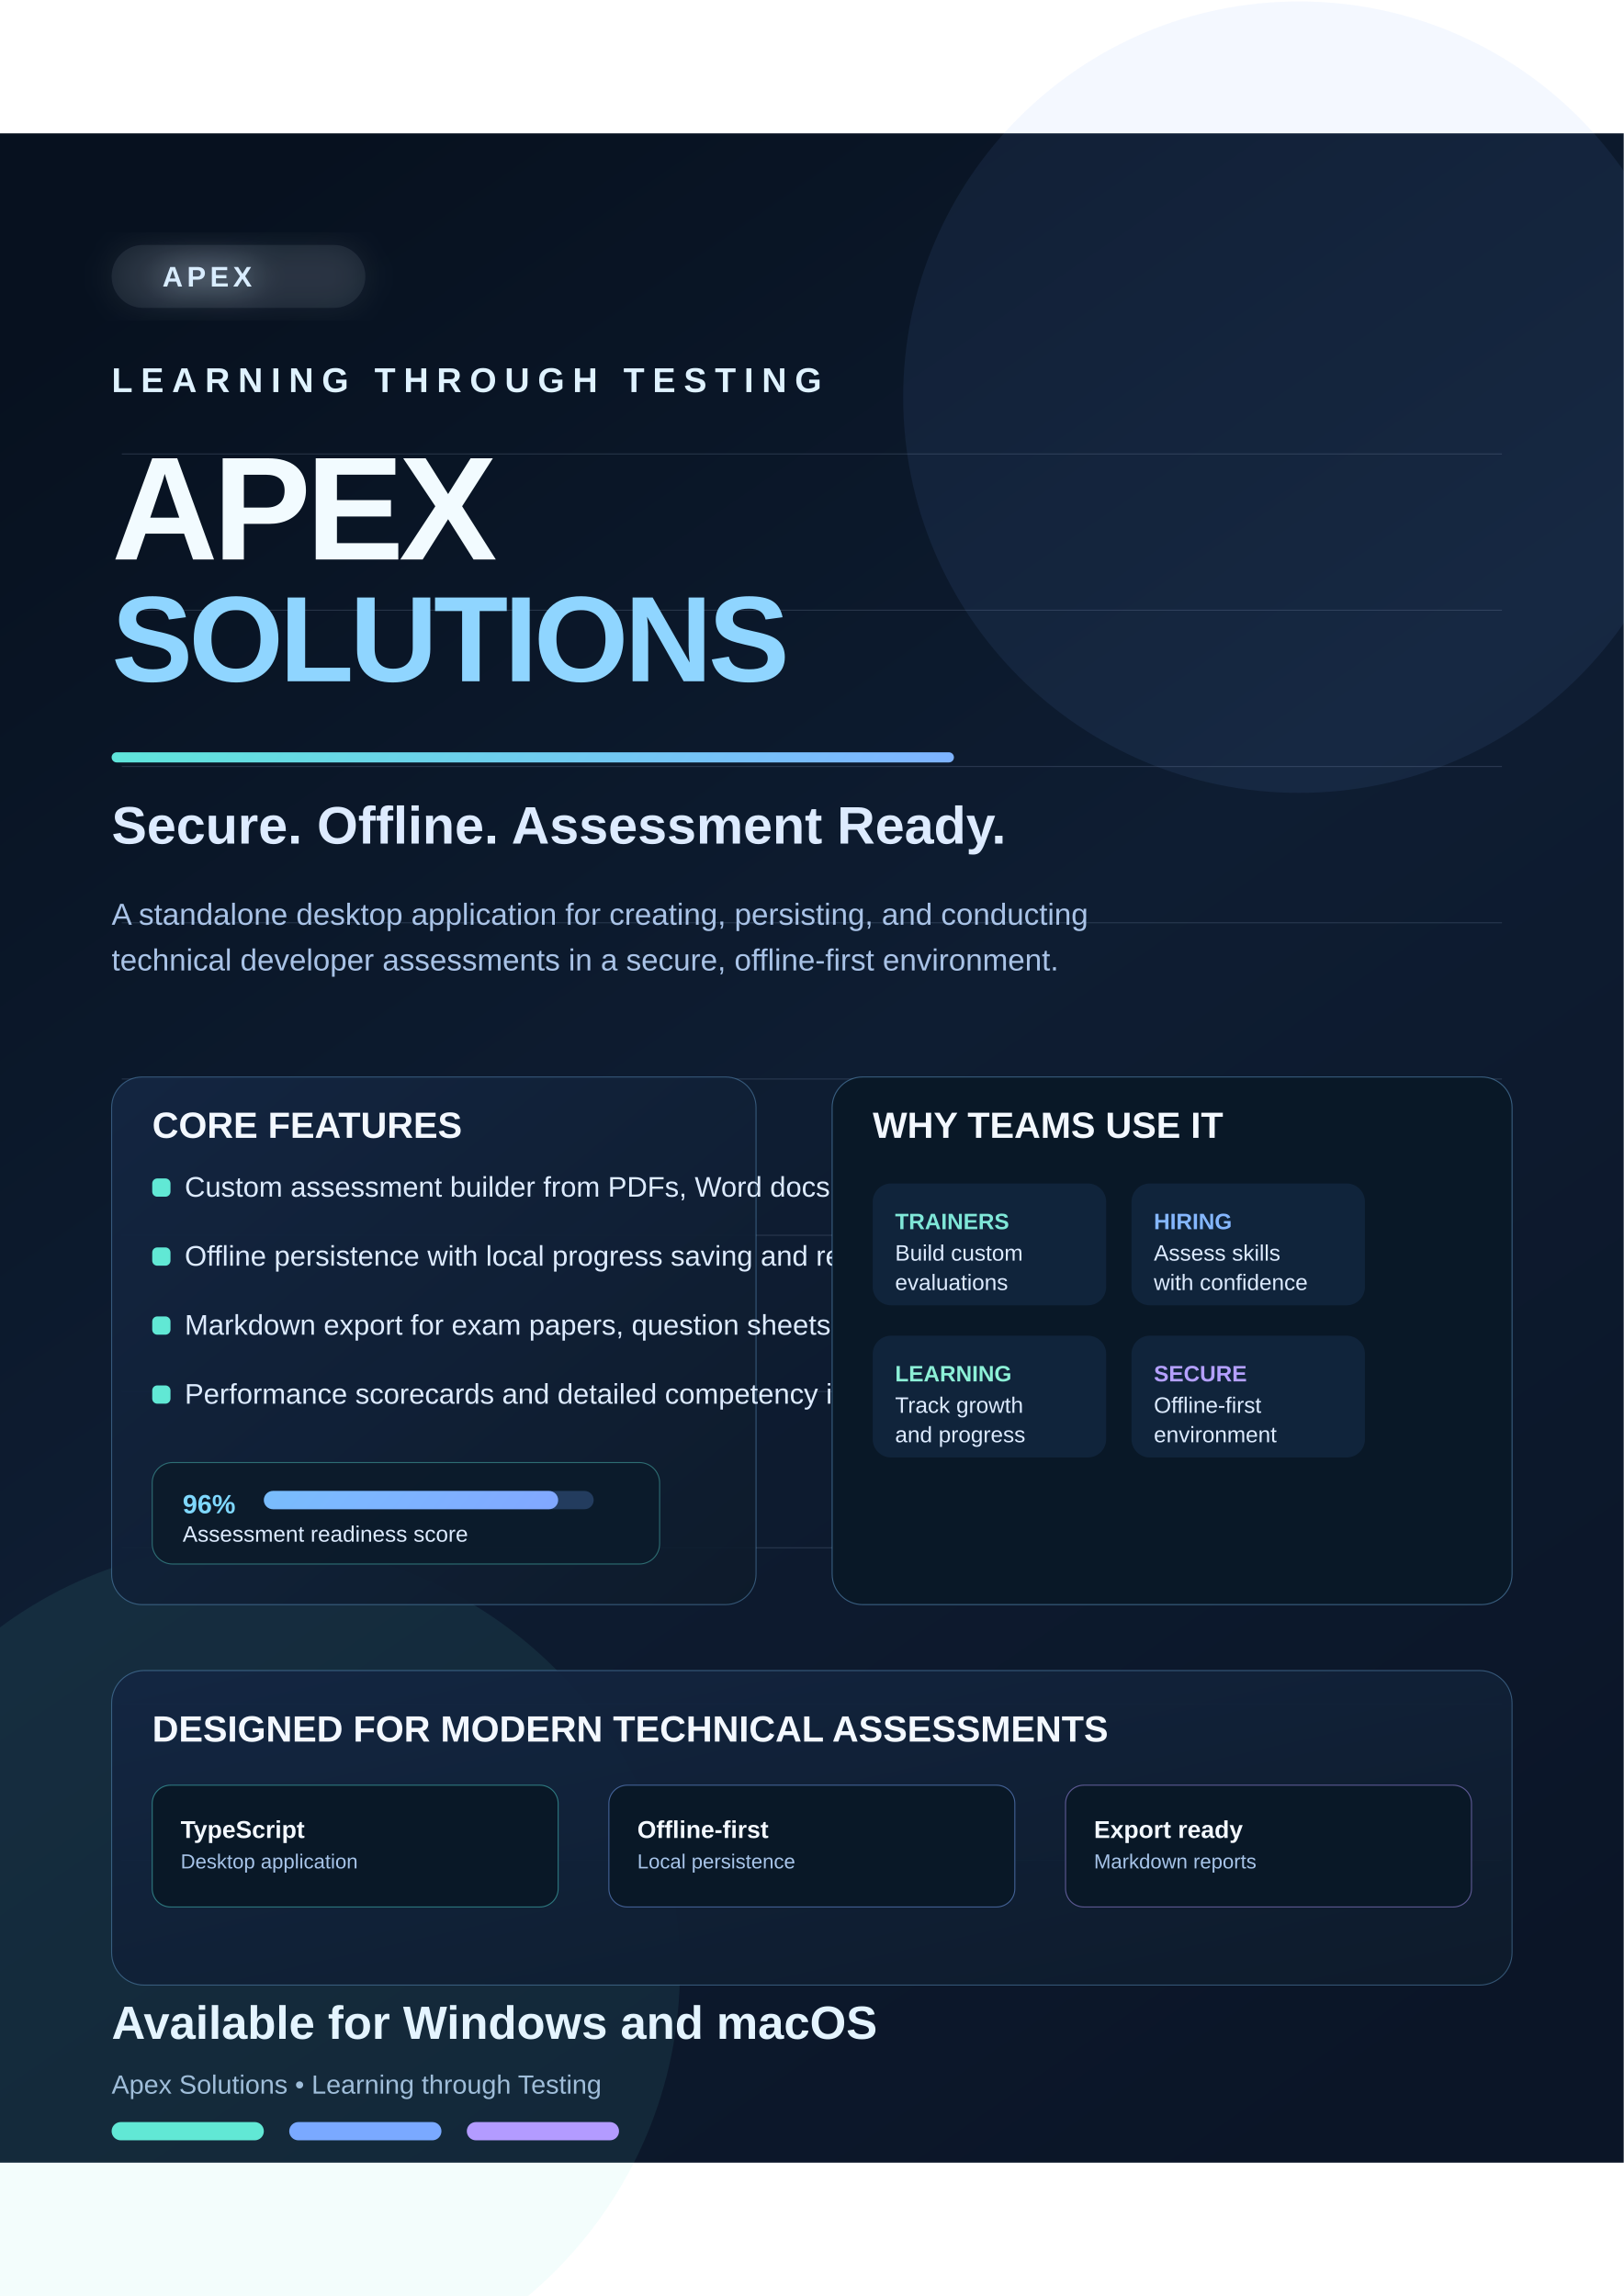
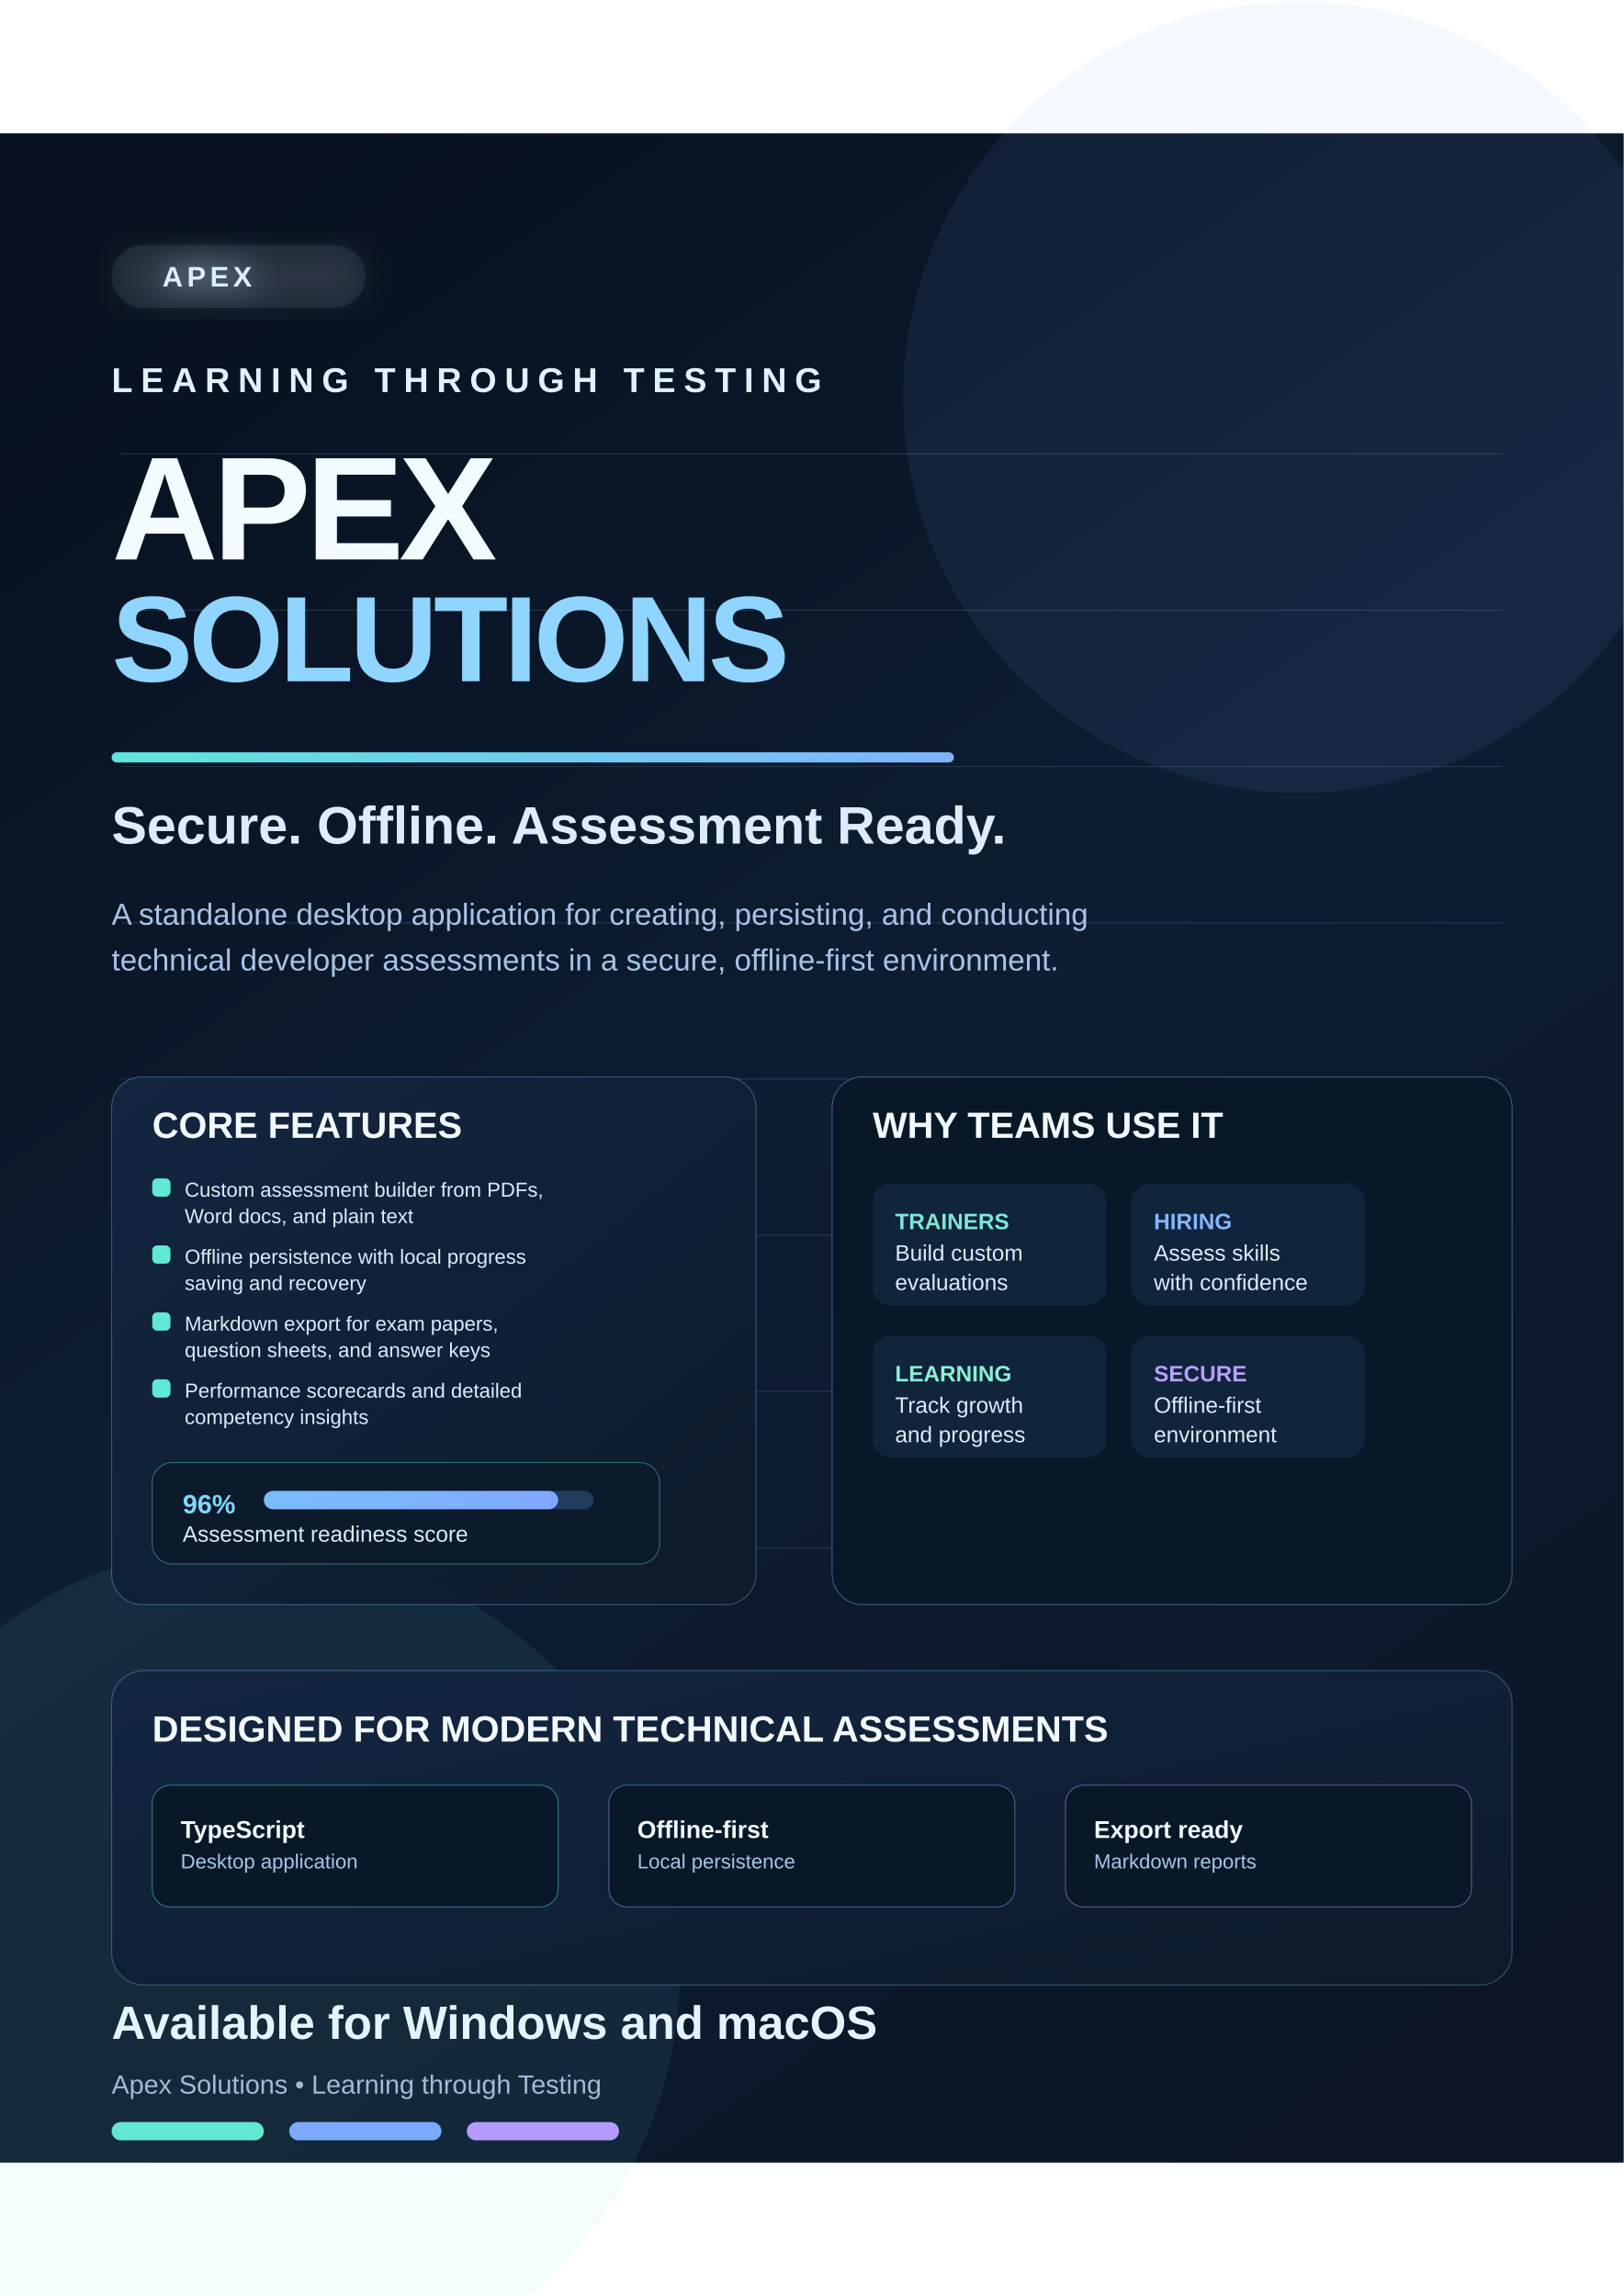
<svg xmlns="http://www.w3.org/2000/svg" width="210mm" height="297mm" viewBox="0 0 1600 2000" preserveAspectRatio="xMidYMid meet" fill="none" role="img" aria-label="Apex Solutions poster">
  <defs>
    <linearGradient id="bg" x1="180" y1="100" x2="1420" y2="1900" gradientUnits="userSpaceOnUse">
      <stop stop-color="#07111F" />
      <stop offset="0.48" stop-color="#0E1D32" />
      <stop offset="1" stop-color="#0B1527" />
    </linearGradient>
    <linearGradient id="tealGrad" x1="310" y1="300" x2="1340" y2="1060" gradientUnits="userSpaceOnUse">
      <stop stop-color="#5EE7D9" />
      <stop offset="0.5" stop-color="#7CB8FF" />
      <stop offset="1" stop-color="#8F7CFF" />
    </linearGradient>
    <linearGradient id="panelGrad" x1="0" y1="0" x2="1" y2="1">
      <stop stop-color="#132642" stop-opacity="0.95" />
      <stop offset="1" stop-color="#0D1B2B" stop-opacity="0.95" />
    </linearGradient>
    <filter id="glow" x="-20%" y="-20%" width="140%" height="140%">
      <feGaussianBlur stdDeviation="16" result="blur" />
      <feMerge>
        <feMergeNode in="blur" />
        <feMergeNode in="SourceGraphic" />
      </feMerge>
    </filter>
  </defs>
  <rect width="1600" height="2000" fill="url(#bg)" />
  <circle cx="1280" cy="260" r="390" fill="#7AA9FF" fill-opacity="0.08" />
  <circle cx="250" cy="1810" r="420" fill="#64E7D6" fill-opacity="0.08" />
  <g opacity="0.18">
    <path d="M120 316H1480" stroke="#A5B8D9" />
    <path d="M120 470H1480" stroke="#A5B8D9" />
    <path d="M120 624H1480" stroke="#A5B8D9" />
    <path d="M120 778H1480" stroke="#A5B8D9" />
    <path d="M120 932H1480" stroke="#A5B8D9" />
    <path d="M120 1086H1480" stroke="#A5B8D9" />
    <path d="M120 1240H1480" stroke="#A5B8D9" />
    <path d="M120 1394H1480" stroke="#A5B8D9" />
    <path d="M120 1548H1480" stroke="#A5B8D9" />
    <path d="M120 1702H1480" stroke="#A5B8D9" />
  </g>
  <g filter="url(#glow)">
    <rect x="110" y="110" width="250" height="62" rx="31" fill="#EAF2FF" fill-opacity="0.08" />
    <text x="160" y="151" fill="#D9EDFF" font-size="28" font-family="Verdana, Arial, sans-serif" font-weight="700" letter-spacing="4">APEX</text>
  </g>
  <text x="110" y="255" fill="#DFF2FF" font-size="34" font-family="Verdana, Arial, sans-serif" font-weight="600" letter-spacing="8">LEARNING THROUGH TESTING</text>
  <g>
    <text x="110" y="420" fill="#F2FBFF" font-size="145" font-family="Verdana, Arial, sans-serif" font-weight="800" letter-spacing="-5">APEX</text>
    <text x="110" y="540" fill="#8FD5FF" font-size="120" font-family="Verdana, Arial, sans-serif" font-weight="700" letter-spacing="-4">SOLUTIONS</text>
  </g>
  <rect x="110" y="610" width="830" height="10" rx="5" fill="url(#tealGrad)" />
  <text x="110" y="700" fill="#DDEBFF" font-size="52" font-family="Verdana, Arial, sans-serif" font-weight="600">Secure. Offline. Assessment Ready.</text>
  <text x="110" y="780" fill="#A9C3E7" font-size="30" font-family="Verdana, Arial, sans-serif">A standalone desktop application for creating, persisting, and conducting</text>
  <text x="110" y="825" fill="#A9C3E7" font-size="30" font-family="Verdana, Arial, sans-serif">technical developer assessments in a secure, offline-first environment.</text>
  <g>
    <rect x="110" y="930" width="635" height="520" rx="30" fill="url(#panelGrad)" stroke="#7EC7FF" stroke-opacity="0.35" />
    <text x="150" y="990" fill="#F3F8FF" font-size="36" font-family="Verdana, Arial, sans-serif" font-weight="700">CORE FEATURES</text>
    <rect x="150" y="1030" width="18" height="18" rx="5" fill="#61E8D5" />
-     <text x="182" y="1048" fill="#DDEBFF" font-size="28" font-family="Verdana, Arial, sans-serif">Custom assessment builder from PDFs, Word docs, and plain text</text>
-     <rect x="150" y="1098" width="18" height="18" rx="5" fill="#61E8D5" />
-     <text x="182" y="1116" fill="#DDEBFF" font-size="28" font-family="Verdana, Arial, sans-serif">Offline persistence with local progress saving and recovery</text>
-     <rect x="150" y="1166" width="18" height="18" rx="5" fill="#61E8D5" />
-     <text x="182" y="1184" fill="#DDEBFF" font-size="28" font-family="Verdana, Arial, sans-serif">Markdown export for exam papers, question sheets, and answer keys</text>
-     <rect x="150" y="1234" width="18" height="18" rx="5" fill="#61E8D5" />
-     <text x="182" y="1252" fill="#DDEBFF" font-size="28" font-family="Verdana, Arial, sans-serif">Performance scorecards and detailed competency insights</text>
+     <text x="182" y="1048" fill="#DDEBFF" font-size="20" font-family="Verdana, Arial, sans-serif">Custom assessment builder from PDFs,</text>
+     <text x="182" y="1074" fill="#DDEBFF" font-size="20" font-family="Verdana, Arial, sans-serif">Word docs, and plain text</text>
+     <rect x="150" y="1096" width="18" height="18" rx="5" fill="#61E8D5" />
+     <text x="182" y="1114" fill="#DDEBFF" font-size="20" font-family="Verdana, Arial, sans-serif">Offline persistence with local progress</text>
+     <text x="182" y="1140" fill="#DDEBFF" font-size="20" font-family="Verdana, Arial, sans-serif">saving and recovery</text>
+     <rect x="150" y="1162" width="18" height="18" rx="5" fill="#61E8D5" />
+     <text x="182" y="1180" fill="#DDEBFF" font-size="20" font-family="Verdana, Arial, sans-serif">Markdown export for exam papers,</text>
+     <text x="182" y="1206" fill="#DDEBFF" font-size="20" font-family="Verdana, Arial, sans-serif">question sheets, and answer keys</text>
+     <rect x="150" y="1228" width="18" height="18" rx="5" fill="#61E8D5" />
+     <text x="182" y="1246" fill="#DDEBFF" font-size="20" font-family="Verdana, Arial, sans-serif">Performance scorecards and detailed</text>
+     <text x="182" y="1272" fill="#DDEBFF" font-size="20" font-family="Verdana, Arial, sans-serif">competency insights</text>
    <rect x="150" y="1310" width="500" height="100" rx="20" fill="#0C1B2B" fill-opacity="0.9" stroke="#5EE7D9" stroke-opacity="0.4" />
    <text x="180" y="1360" fill="#7FD8FF" font-size="26" font-family="Verdana, Arial, sans-serif" font-weight="700">96%</text>
    <rect x="260" y="1338" width="325" height="18" rx="9" fill="#233C5E" />
    <rect x="260" y="1338" width="290" height="18" rx="9" fill="url(#tealGrad)" />
    <text x="180" y="1388" fill="#DDEBFF" font-size="22" font-family="Verdana, Arial, sans-serif">Assessment readiness score</text>
  </g>
  <g>
    <rect x="820" y="930" width="670" height="520" rx="30" fill="#091827" stroke="#7EC7FF" stroke-opacity="0.4" />
    <text x="860" y="990" fill="#F3F8FF" font-size="36" font-family="Verdana, Arial, sans-serif" font-weight="700">WHY TEAMS USE IT</text>
    <g transform="translate(860 1035)">
      <rect width="230" height="120" rx="18" fill="#10243B" />
      <text x="22" y="45" fill="#7FE7D8" font-size="22" font-family="Verdana, Arial, sans-serif" font-weight="700">TRAINERS</text>
      <text x="22" y="76" fill="#DDEBFF" font-size="22" font-family="Verdana, Arial, sans-serif">Build custom</text>
      <text x="22" y="105" fill="#DDEBFF" font-size="22" font-family="Verdana, Arial, sans-serif">evaluations</text>
    </g>
    <g transform="translate(1115 1035)">
      <rect width="230" height="120" rx="18" fill="#10243B" />
      <text x="22" y="45" fill="#85B7FF" font-size="22" font-family="Verdana, Arial, sans-serif" font-weight="700">HIRING</text>
      <text x="22" y="76" fill="#DDEBFF" font-size="22" font-family="Verdana, Arial, sans-serif">Assess skills</text>
      <text x="22" y="105" fill="#DDEBFF" font-size="22" font-family="Verdana, Arial, sans-serif">with confidence</text>
    </g>
    <g transform="translate(860 1185)">
      <rect width="230" height="120" rx="18" fill="#10243B" />
      <text x="22" y="45" fill="#8CF0D7" font-size="22" font-family="Verdana, Arial, sans-serif" font-weight="700">LEARNING</text>
      <text x="22" y="76" fill="#DDEBFF" font-size="22" font-family="Verdana, Arial, sans-serif">Track growth</text>
      <text x="22" y="105" fill="#DDEBFF" font-size="22" font-family="Verdana, Arial, sans-serif">and progress</text>
    </g>
    <g transform="translate(1115 1185)">
      <rect width="230" height="120" rx="18" fill="#10243B" />
      <text x="22" y="45" fill="#B4A0FF" font-size="22" font-family="Verdana, Arial, sans-serif" font-weight="700">SECURE</text>
      <text x="22" y="76" fill="#DDEBFF" font-size="22" font-family="Verdana, Arial, sans-serif">Offline-first</text>
      <text x="22" y="105" fill="#DDEBFF" font-size="22" font-family="Verdana, Arial, sans-serif">environment</text>
    </g>
  </g>
  <g>
    <rect x="110" y="1515" width="1380" height="310" rx="32" fill="url(#panelGrad)" stroke="#7EC7FF" stroke-opacity="0.35" />
    <text x="150" y="1585" fill="#F3F8FF" font-size="36" font-family="Verdana, Arial, sans-serif" font-weight="700">DESIGNED FOR MODERN TECHNICAL ASSESSMENTS</text>
    <g transform="translate(150 1628)">
      <rect width="400" height="120" rx="18" fill="#091827" stroke="#4FD7D0" stroke-opacity="0.5" />
      <text x="28" y="52" fill="#F3F8FF" font-size="24" font-family="Verdana, Arial, sans-serif" font-weight="700">TypeScript</text>
      <text x="28" y="82" fill="#A7C4E9" font-size="20" font-family="Verdana, Arial, sans-serif">Desktop application</text>
    </g>
    <g transform="translate(600 1628)">
      <rect width="400" height="120" rx="18" fill="#091827" stroke="#7AA9FF" stroke-opacity="0.5" />
      <text x="28" y="52" fill="#F3F8FF" font-size="24" font-family="Verdana, Arial, sans-serif" font-weight="700">Offline-first</text>
      <text x="28" y="82" fill="#A7C4E9" font-size="20" font-family="Verdana, Arial, sans-serif">Local persistence</text>
    </g>
    <g transform="translate(1050 1628)">
      <rect width="400" height="120" rx="18" fill="#091827" stroke="#B39BFF" stroke-opacity="0.5" />
      <text x="28" y="52" fill="#F3F8FF" font-size="24" font-family="Verdana, Arial, sans-serif" font-weight="700">Export ready</text>
      <text x="28" y="82" fill="#A7C4E9" font-size="20" font-family="Verdana, Arial, sans-serif">Markdown reports</text>
    </g>
  </g>
  <g>
    <text x="110" y="1878" fill="#E4F4FF" font-size="46" font-family="Verdana, Arial, sans-serif" font-weight="700">Available for Windows and macOS</text>
    <text x="110" y="1932" fill="#9FBDD9" font-size="26" font-family="Verdana, Arial, sans-serif">Apex Solutions • Learning through Testing</text>
    <rect x="110" y="1960" width="150" height="18" rx="9" fill="#61E8D5" />
    <rect x="285" y="1960" width="150" height="18" rx="9" fill="#7AA9FF" />
    <rect x="460" y="1960" width="150" height="18" rx="9" fill="#B39BFF" />
  </g>
</svg>
